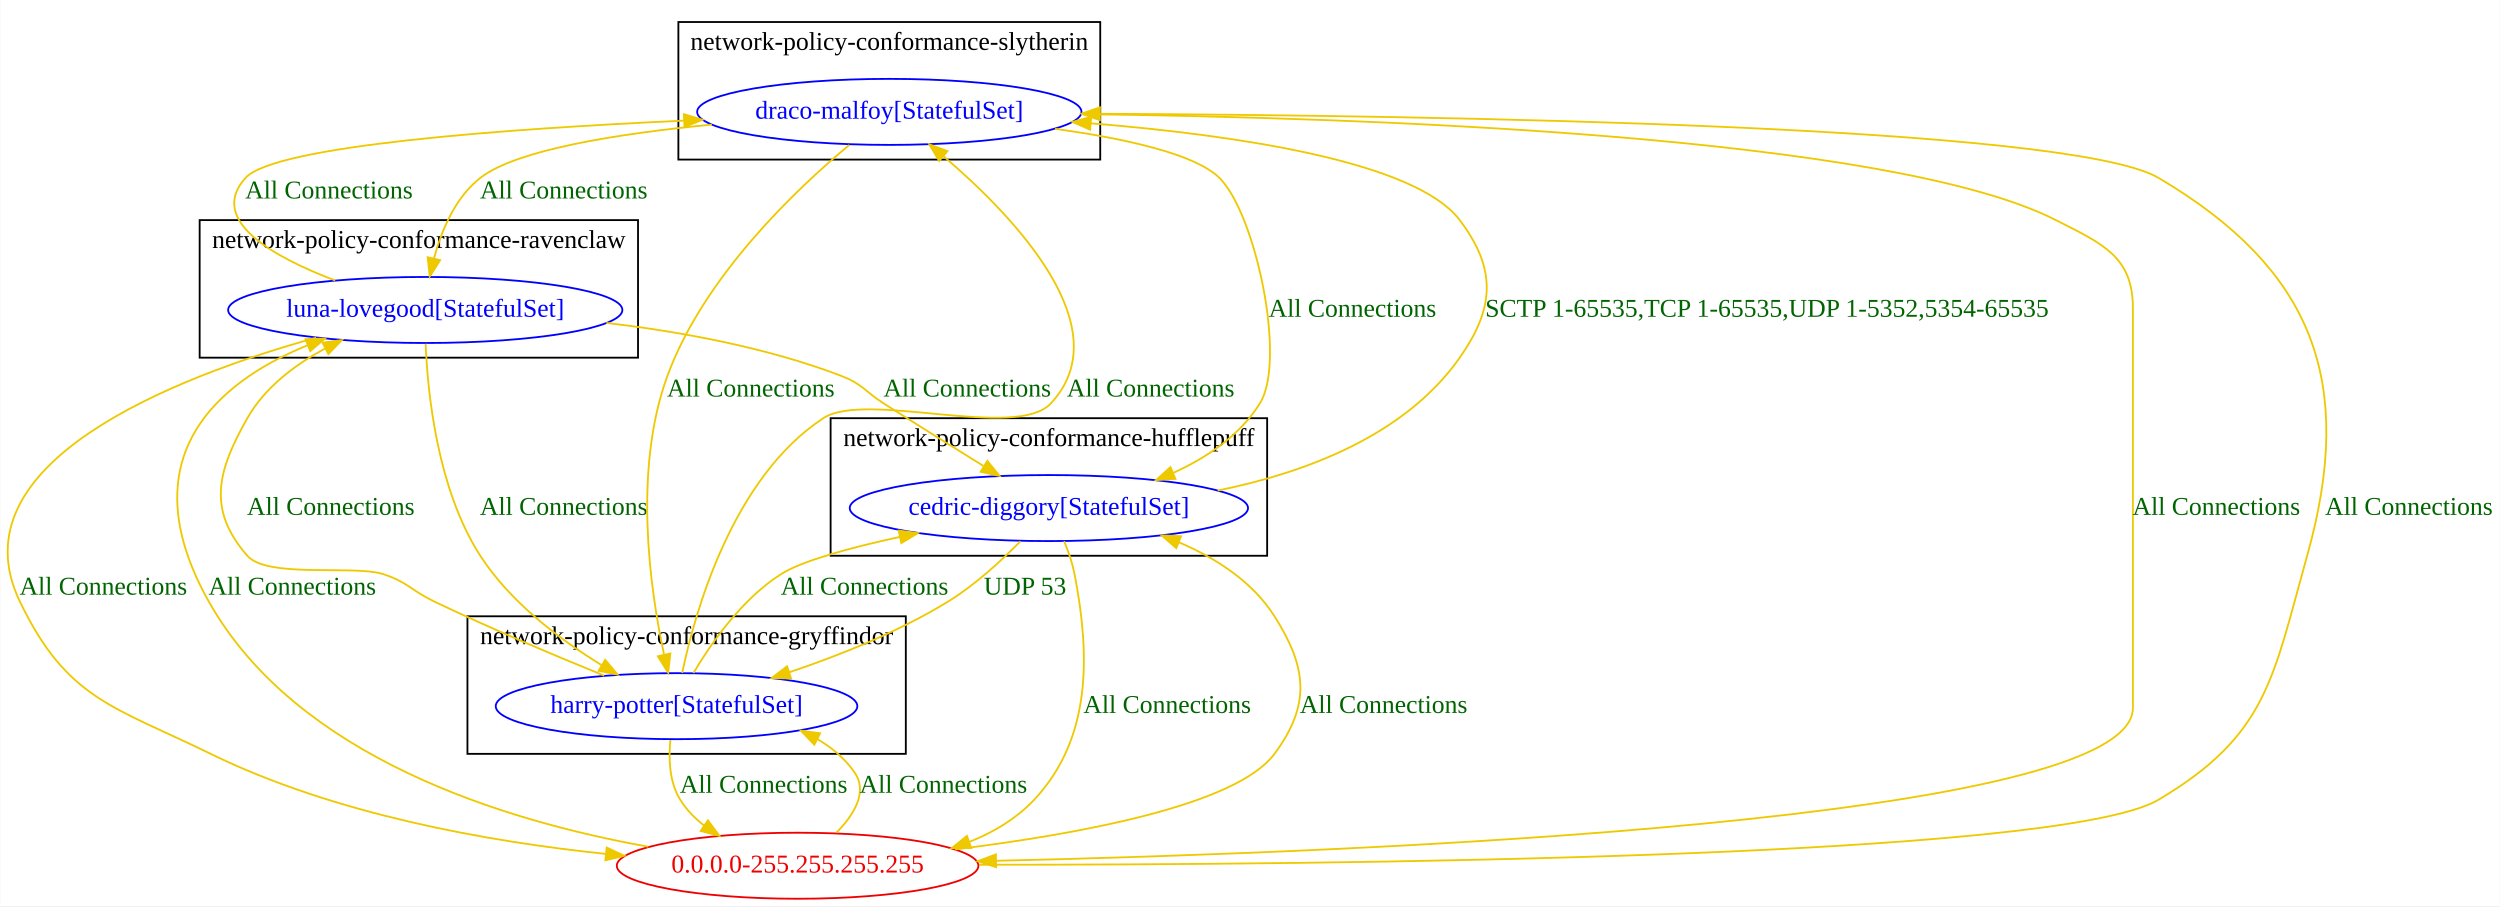
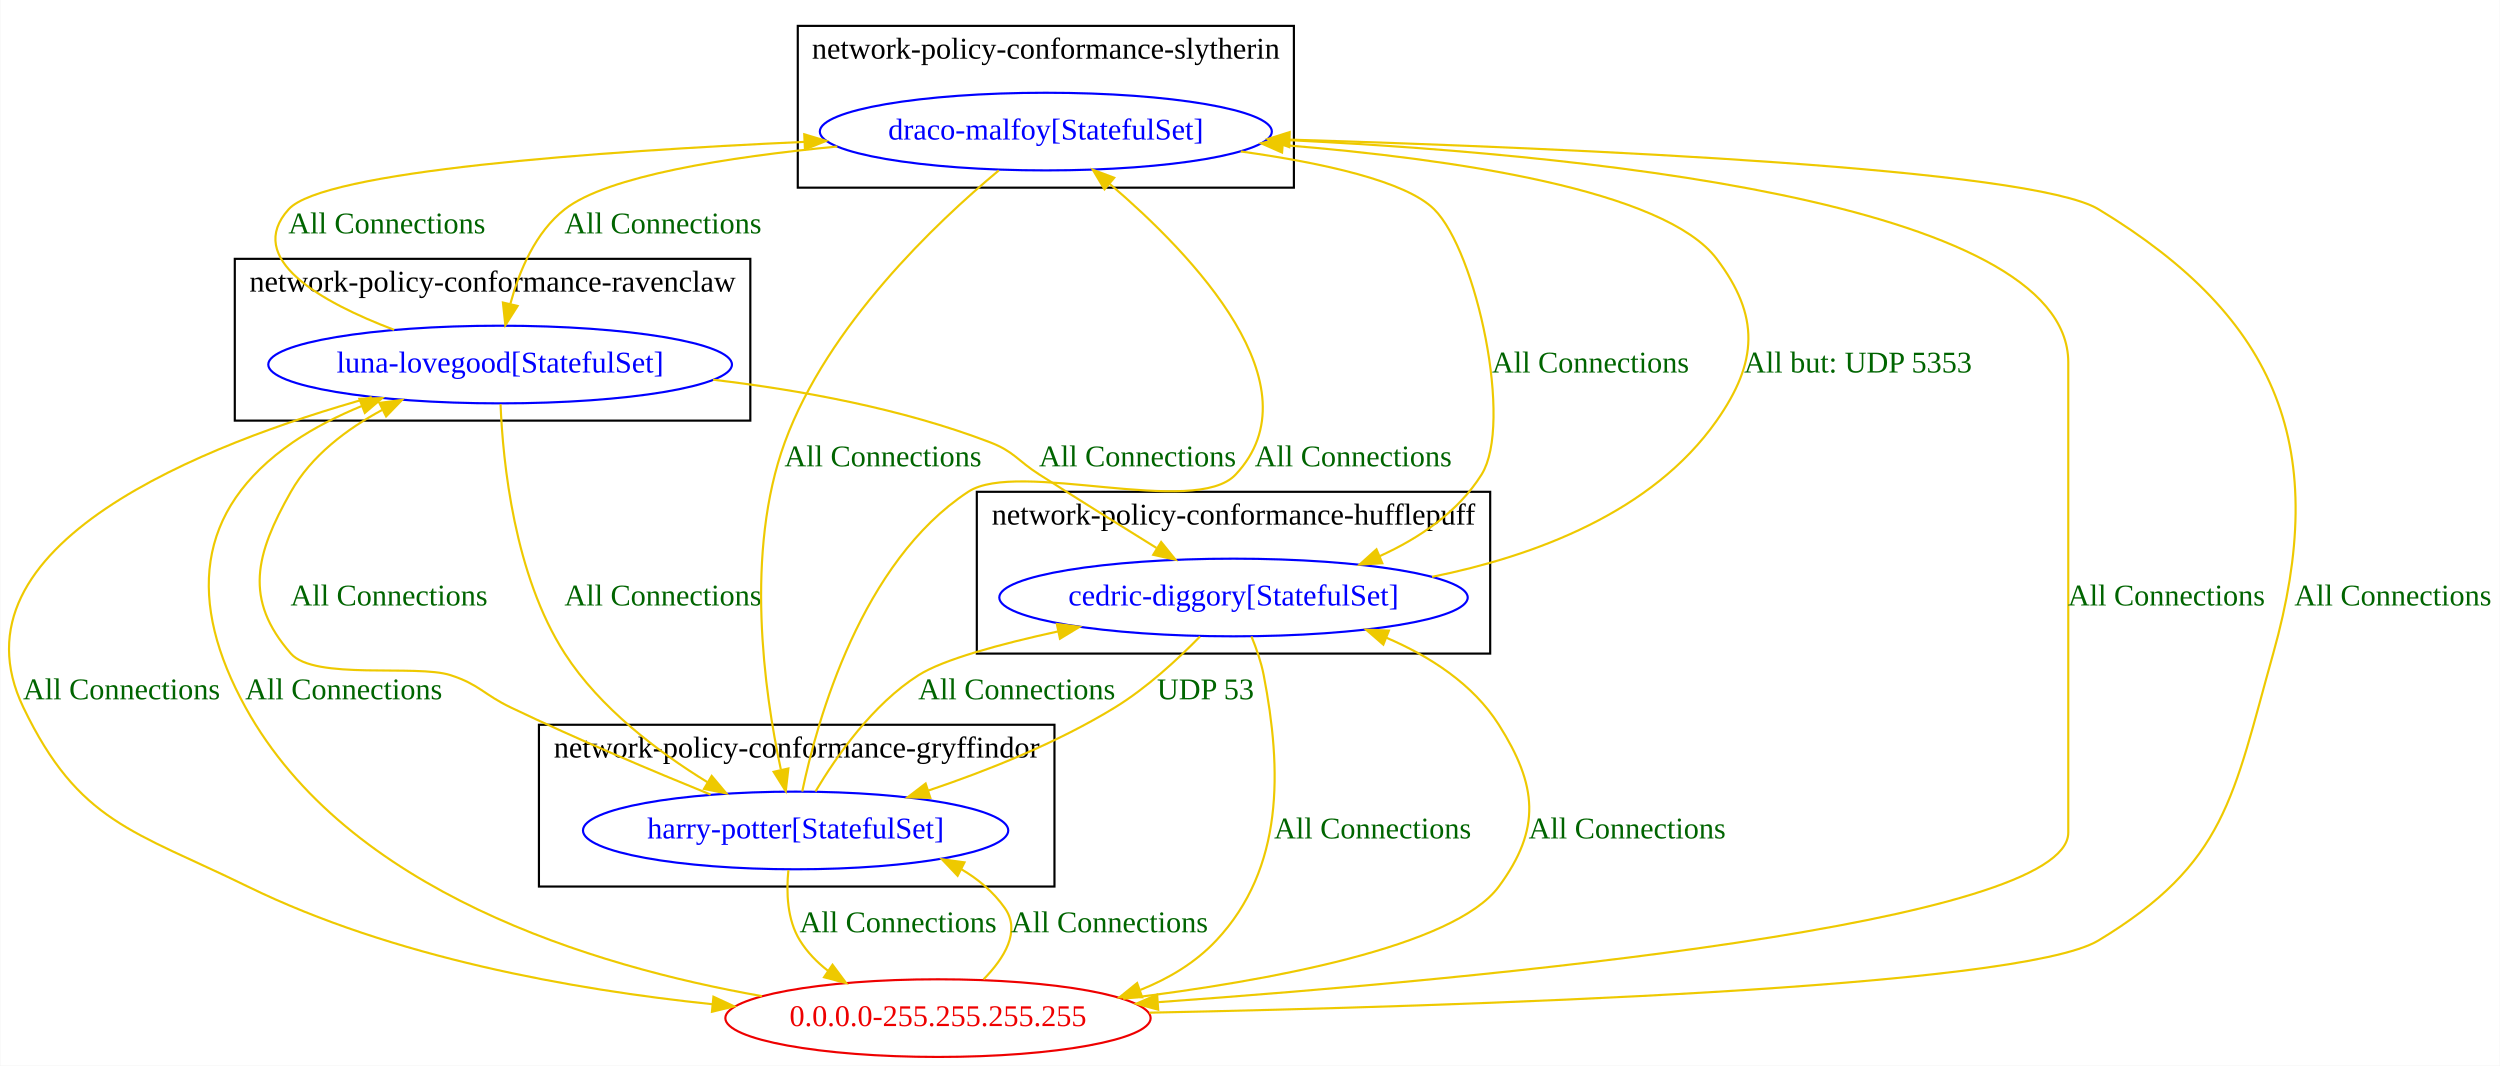
- <svg xmlns="http://www.w3.org/2000/svg" width="1363pt" height="494pt" viewBox="0.00 0.00 1362.70 494.00">
+ <svg xmlns="http://www.w3.org/2000/svg" width="1159pt" height="494pt" viewBox="0.00 0.00 1158.70 494.00">
  <g id="graph0" class="graph" transform="scale(1 1) rotate(0) translate(4 490)">
-     <polygon fill="white" stroke="transparent" points="-4,4 -4,-490 1358.7,-490 1358.7,4 -4,4" />
-     <g id="clust1" class="cluster">
-       <polygon fill="none" stroke="black" points="250.7,-79 250.7,-154 489.7,-154 489.7,-79 250.7,-79" />
-       <text text-anchor="middle" x="370.2" y="-138.8" font-family="Times New Roman,serif" font-size="14.00">network-policy-conformance-gryffindor</text>
-     </g>
+     <polygon fill="white" stroke="transparent" points="-4,4 -4,-490 1154.7,-490 1154.7,4 -4,4" />
    <g id="clust2" class="cluster">
      <polygon fill="none" stroke="black" points="448.7,-187 448.7,-262 686.7,-262 686.7,-187 448.7,-187" />
      <text text-anchor="middle" x="567.7" y="-246.8" font-family="Times New Roman,serif" font-size="14.00">network-policy-conformance-hufflepuff</text>
+     </g>
+     <g id="clust4" class="cluster">
+       <polygon fill="none" stroke="black" points="365.7,-403 365.7,-478 595.7,-478 595.7,-403 365.7,-403" />
+       <text text-anchor="middle" x="480.7" y="-462.8" font-family="Times New Roman,serif" font-size="14.00">network-policy-conformance-slytherin</text>
    </g>
    <g id="clust3" class="cluster">
      <polygon fill="none" stroke="black" points="104.7,-295 104.7,-370 343.7,-370 343.7,-295 104.7,-295" />
      <text text-anchor="middle" x="224.2" y="-354.8" font-family="Times New Roman,serif" font-size="14.00">network-policy-conformance-ravenclaw</text>
    </g>
-     <g id="clust4" class="cluster">
-       <polygon fill="none" stroke="black" points="365.7,-403 365.7,-478 595.7,-478 595.7,-403 365.7,-403" />
-       <text text-anchor="middle" x="480.7" y="-462.8" font-family="Times New Roman,serif" font-size="14.00">network-policy-conformance-slytherin</text>
+     <g id="clust1" class="cluster">
+       <polygon fill="none" stroke="black" points="245.7,-79 245.7,-154 484.7,-154 484.7,-79 245.7,-79" />
+       <text text-anchor="middle" x="365.2" y="-138.8" font-family="Times New Roman,serif" font-size="14.00">network-policy-conformance-gryffindor</text>
    </g>
    <g id="node1" class="node">
      <ellipse fill="none" stroke="blue" cx="364.7" cy="-105" rx="98.58" ry="18" />
      <text text-anchor="middle" x="364.7" y="-101.3" font-family="Times New Roman,serif" font-size="14.00" fill="blue">harry-potter[StatefulSet]</text>
    </g>
    <g id="node2" class="node">
      <ellipse fill="none" stroke="blue" cx="567.7" cy="-213" rx="108.58" ry="18" />
      <text text-anchor="middle" x="567.7" y="-209.3" font-family="Times New Roman,serif" font-size="14.00" fill="blue">cedric-diggory[StatefulSet]</text>
    </g>
    <g id="edge6" class="edge">
      <path fill="none" stroke="#eec900" d="M373.9,-123.06C383.62,-139.42 400.47,-163.55 421.7,-177 433.12,-184.24 459.26,-191.36 486.32,-197.27" />
      <polygon fill="#eec900" stroke="#eec900" points="485.8,-200.73 496.31,-199.39 487.25,-193.89 485.8,-200.73" />
      <text text-anchor="middle" x="467.2" y="-165.8" font-family="Times New Roman,serif" font-size="14.00" fill="darkgreen">All Connections</text>
    </g>
    <g id="node3" class="node">
      <ellipse fill="none" stroke="blue" cx="227.7" cy="-321" rx="107.48" ry="18" />
      <text text-anchor="middle" x="227.7" y="-317.3" font-family="Times New Roman,serif" font-size="14.00" fill="blue">luna-lovegood[StatefulSet]</text>
    </g>
    <g id="edge7" class="edge">
      <path fill="none" stroke="#eec900" d="M325.29,-121.62C298.84,-132.38 263.34,-147.33 232.7,-162 219.96,-168.1 218.13,-172.65 204.7,-177 188.91,-182.11 141.62,-174.51 130.7,-187 108.76,-212.1 114.25,-233.01 130.7,-262 140.13,-278.63 156.44,-291.01 173.02,-299.95" />
      <polygon fill="#eec900" stroke="#eec900" points="171.71,-303.21 182.22,-304.58 174.85,-296.96 171.71,-303.21" />
      <text text-anchor="middle" x="176.2" y="-209.3" font-family="Times New Roman,serif" font-size="14.00" fill="darkgreen">All Connections</text>
    </g>
    <g id="node4" class="node">
      <ellipse fill="none" stroke="blue" cx="480.7" cy="-429" rx="104.78" ry="18" />
      <text text-anchor="middle" x="480.7" y="-425.3" font-family="Times New Roman,serif" font-size="14.00" fill="blue">draco-malfoy[StatefulSet]</text>
    </g>
    <g id="edge8" class="edge">
      <path fill="none" stroke="#eec900" d="M367.76,-123.06C374.73,-156.35 395.2,-229.52 444.7,-262 467.78,-277.15 549.81,-249.86 568.7,-270 607.09,-310.95 548.94,-371.76 510.36,-404.72" />
      <polygon fill="#eec900" stroke="#eec900" points="507.9,-402.22 502.47,-411.32 512.39,-407.59 507.9,-402.22" />
      <text text-anchor="middle" x="623.2" y="-273.8" font-family="Times New Roman,serif" font-size="14.00" fill="darkgreen">All Connections</text>
    </g>
    <g id="node5" class="node">
      <ellipse fill="none" stroke="#ee0000" cx="430.7" cy="-18" rx="98.58" ry="18" />
      <text text-anchor="middle" x="430.7" y="-14.3" font-family="Times New Roman,serif" font-size="14.00" fill="#ee0000">0.0.0.0-255.255.255.255</text>
    </g>
    <g id="edge5" class="edge">
      <path fill="none" stroke="#eec900" d="M361.35,-86.56C360.32,-76.34 360.74,-63.6 366.7,-54 370.07,-48.56 374.6,-43.91 379.71,-39.94" />
      <polygon fill="#eec900" stroke="#eec900" points="381.8,-42.75 388.12,-34.25 377.88,-36.95 381.8,-42.75" />
      <text text-anchor="middle" x="412.2" y="-57.8" font-family="Times New Roman,serif" font-size="14.00" fill="darkgreen">All Connections</text>
    </g>
    <g id="edge10" class="edge">
      <path fill="none" stroke="#eec900" d="M552.17,-194.91C541.82,-184.31 527.44,-171.04 512.7,-162 485.98,-145.63 453.69,-132.73 426.1,-123.46" />
      <polygon fill="#eec900" stroke="#eec900" points="427.15,-120.12 416.55,-120.33 424.97,-126.77 427.15,-120.12" />
      <text text-anchor="middle" x="554.7" y="-165.8" font-family="Times New Roman,serif" font-size="14.00" fill="darkgreen">UDP 53</text>
    </g>
    <g id="edge11" class="edge">
      <path fill="none" stroke="#eec900" d="M659.74,-222.57C707.47,-232.22 761.88,-252.52 791.7,-295 810.84,-322.29 811.79,-343.4 791.7,-370 767.56,-401.94 670.08,-416.31 590.61,-422.76" />
      <polygon fill="#eec900" stroke="#eec900" points="590.21,-419.28 580.51,-423.55 590.76,-426.26 590.21,-419.28" />
-       <text text-anchor="middle" x="959.2" y="-317.3" font-family="Times New Roman,serif" font-size="14.00" fill="darkgreen">SCTP 1-65535,TCP 1-65535,UDP 1-5352,5354-65535</text>
+       <text text-anchor="middle" x="857.2" y="-317.3" font-family="Times New Roman,serif" font-size="14.00" fill="darkgreen">All but: UDP 5353</text>
    </g>
    <g id="edge9" class="edge">
      <path fill="none" stroke="#eec900" d="M576.02,-194.95C578.34,-189.36 580.53,-183.04 581.7,-177 590.16,-133.07 591.19,-87.58 559.7,-54 550.05,-43.72 537.72,-36.34 524.52,-31.08" />
      <polygon fill="#eec900" stroke="#eec900" points="525.37,-27.67 514.78,-27.6 523.02,-34.26 525.37,-27.67" />
      <text text-anchor="middle" x="632.2" y="-101.3" font-family="Times New Roman,serif" font-size="14.00" fill="darkgreen">All Connections</text>
    </g>
    <g id="edge13" class="edge">
      <path fill="none" stroke="#eec900" d="M227.9,-302.61C228.99,-275.73 234.23,-223.41 257.7,-187 273.96,-161.76 300.97,-141.4 323.78,-127.41" />
      <polygon fill="#eec900" stroke="#eec900" points="325.79,-130.28 332.61,-122.17 322.22,-124.26 325.79,-130.28" />
      <text text-anchor="middle" x="303.2" y="-209.3" font-family="Times New Roman,serif" font-size="14.00" fill="darkgreen">All Connections</text>
    </g>
    <g id="edge14" class="edge">
      <path fill="none" stroke="#eec900" d="M326.41,-313.96C367.14,-309.14 414.19,-300.5 454.7,-285 466.09,-280.64 467.4,-276.56 477.7,-270 495.51,-258.65 515.43,-246.23 532,-235.97" />
      <polygon fill="#eec900" stroke="#eec900" points="534.16,-238.75 540.82,-230.51 530.48,-232.8 534.16,-238.75" />
      <text text-anchor="middle" x="523.2" y="-273.8" font-family="Times New Roman,serif" font-size="14.00" fill="darkgreen">All Connections</text>
    </g>
    <g id="edge15" class="edge">
      <path fill="none" stroke="#eec900" d="M178.6,-337.07C144.6,-349.96 108.9,-370.03 129.7,-393 145.7,-410.68 272.13,-419.8 368.71,-424.23" />
      <polygon fill="#eec900" stroke="#eec900" points="368.7,-427.74 378.85,-424.69 369.02,-420.74 368.7,-427.74" />
      <text text-anchor="middle" x="175.2" y="-381.8" font-family="Times New Roman,serif" font-size="14.00" fill="darkgreen">All Connections</text>
    </g>
    <g id="edge12" class="edge">
      <path fill="none" stroke="#eec900" d="M168.18,-305.91C91.01,-284.35 -29.67,-237.54 6.7,-162 32.34,-108.71 57.57,-104.97 110.7,-79 177.94,-46.13 261.23,-31.21 325.98,-24.46" />
      <polygon fill="#eec900" stroke="#eec900" points="326.6,-27.92 336.21,-23.45 325.91,-20.95 326.6,-27.92" />
      <text text-anchor="middle" x="52.2" y="-165.8" font-family="Times New Roman,serif" font-size="14.00" fill="darkgreen">All Connections</text>
    </g>
    <g id="edge17" class="edge">
      <path fill="none" stroke="#eec900" d="M458.89,-410.99C429.76,-386.72 379.49,-339.05 359.7,-285 341.04,-234.07 350.13,-169.43 357.82,-133.42" />
      <polygon fill="#eec900" stroke="#eec900" points="361.34,-133.73 360.13,-123.2 354.51,-132.19 361.34,-133.73" />
      <text text-anchor="middle" x="405.2" y="-273.8" font-family="Times New Roman,serif" font-size="14.00" fill="darkgreen">All Connections</text>
    </g>
    <g id="edge18" class="edge">
      <path fill="none" stroke="#eec900" d="M571.06,-419.78C609.06,-414.48 647.52,-406.05 660.7,-393 680.42,-373.45 697.42,-293.54 682.7,-270 671.87,-252.68 653.98,-240.58 635.5,-232.18" />
      <polygon fill="#eec900" stroke="#eec900" points="636.69,-228.89 626.11,-228.24 633.98,-235.34 636.69,-228.89" />
      <text text-anchor="middle" x="733.2" y="-317.3" font-family="Times New Roman,serif" font-size="14.00" fill="darkgreen">All Connections</text>
    </g>
    <g id="edge19" class="edge">
      <path fill="none" stroke="#eec900" d="M384.02,-422.08C333.21,-417.19 277.46,-408.44 257.7,-393 244.07,-382.36 236.56,-364.37 232.46,-349.17" />
      <polygon fill="#eec900" stroke="#eec900" points="235.82,-348.15 230.13,-339.21 229,-349.75 235.82,-348.15" />
      <text text-anchor="middle" x="303.2" y="-381.8" font-family="Times New Roman,serif" font-size="14.00" fill="darkgreen">All Connections</text>
    </g>
    <g id="edge16" class="edge">
-       <path fill="none" stroke="#eec900" d="M585.26,-427.77C741.32,-425.88 1026.5,-415.98 1116.7,-370 1141.95,-357.13 1158.7,-350.35 1158.7,-322 1158.7,-322 1158.7,-322 1158.7,-104 1158.7,-42.37 741.78,-25.34 538.96,-20.7" />
-       <polygon fill="#eec900" stroke="#eec900" points="538.95,-17.2 528.88,-20.48 538.8,-24.2 538.95,-17.2" />
-       <text text-anchor="middle" x="1204.2" y="-209.3" font-family="Times New Roman,serif" font-size="14.00" fill="darkgreen">All Connections</text>
+       <path fill="none" stroke="#eec900" d="M583.55,-425.48C722.95,-419.22 954.7,-397.47 954.7,-322 954.7,-322 954.7,-322 954.7,-104 954.7,-61.71 685.37,-36.37 532.89,-25.41" />
+       <polygon fill="#eec900" stroke="#eec900" points="532.79,-21.9 522.57,-24.68 532.3,-28.88 532.79,-21.9" />
+       <text text-anchor="middle" x="1000.2" y="-209.3" font-family="Times New Roman,serif" font-size="14.00" fill="darkgreen">All Connections</text>
    </g>
    <g id="edge1" class="edge">
      <path fill="none" stroke="#eec900" d="M451.83,-35.98C461.46,-45.8 469.21,-58.3 461.7,-69 456.41,-76.53 449.33,-82.45 441.4,-87.1" />
      <polygon fill="#eec900" stroke="#eec900" points="439.8,-83.98 432.5,-91.66 442.99,-90.21 439.8,-83.98" />
      <text text-anchor="middle" x="510.2" y="-57.8" font-family="Times New Roman,serif" font-size="14.00" fill="darkgreen">All Connections</text>
    </g>
    <g id="edge2" class="edge">
      <path fill="none" stroke="#eec900" d="M516.56,-26.92C584.06,-35.2 670.03,-51 690.7,-79 710.49,-105.82 708.54,-125.85 690.7,-154 678.75,-172.85 658.85,-185.68 638.51,-194.38" />
      <polygon fill="#eec900" stroke="#eec900" points="637.16,-191.15 629.16,-198.09 639.74,-197.65 637.16,-191.15" />
      <text text-anchor="middle" x="750.2" y="-101.3" font-family="Times New Roman,serif" font-size="14.00" fill="darkgreen">All Connections</text>
    </g>
    <g id="edge3" class="edge">
-       <path fill="none" stroke="#eec900" d="M349.34,-28.37C271.02,-42.36 157.61,-76.95 109.7,-162 82.44,-210.38 85.93,-253.54 131.7,-285 141.4,-291.67 152.53,-297.24 163.7,-301.83" />
+       <path fill="none" stroke="#eec900" d="M349.04,-28.2C270.49,-42.06 156.9,-76.56 109.7,-162 82.84,-210.61 85.93,-253.54 131.7,-285 141.4,-291.67 152.53,-297.24 163.7,-301.83" />
      <polygon fill="#eec900" stroke="#eec900" points="162.46,-305.1 173.05,-305.45 164.99,-298.57 162.46,-305.1" />
      <text text-anchor="middle" x="155.2" y="-165.8" font-family="Times New Roman,serif" font-size="14.00" fill="darkgreen">All Connections</text>
    </g>
    <g id="edge4" class="edge">
-       <path fill="none" stroke="#eec900" d="M529.62,-18.55C718.98,-18.43 1118.8,-22.03 1172.7,-54 1232.22,-89.31 1235,-120.36 1253.7,-187 1280.27,-281.72 1257.39,-342.95 1172.7,-393 1124.45,-421.51 779.76,-427.06 595.77,-427.97" />
-       <polygon fill="#eec900" stroke="#eec900" points="595.5,-424.47 585.51,-428.02 595.53,-431.47 595.5,-424.47" />
-       <text text-anchor="middle" x="1309.2" y="-209.3" font-family="Times New Roman,serif" font-size="14.00" fill="darkgreen">All Connections</text>
+       <path fill="none" stroke="#eec900" d="M528.64,-20.52C673.59,-23.49 932.11,-31.85 968.7,-54 1027.9,-89.84 1031,-120.36 1049.7,-187 1076.27,-281.72 1052.86,-342.06 968.7,-393 937.47,-411.9 728.15,-421.2 593.99,-425.27" />
+       <polygon fill="#eec900" stroke="#eec900" points="593.55,-421.78 583.66,-425.58 593.76,-428.78 593.55,-421.78" />
+       <text text-anchor="middle" x="1105.2" y="-209.3" font-family="Times New Roman,serif" font-size="14.00" fill="darkgreen">All Connections</text>
    </g>
  </g>
</svg>
